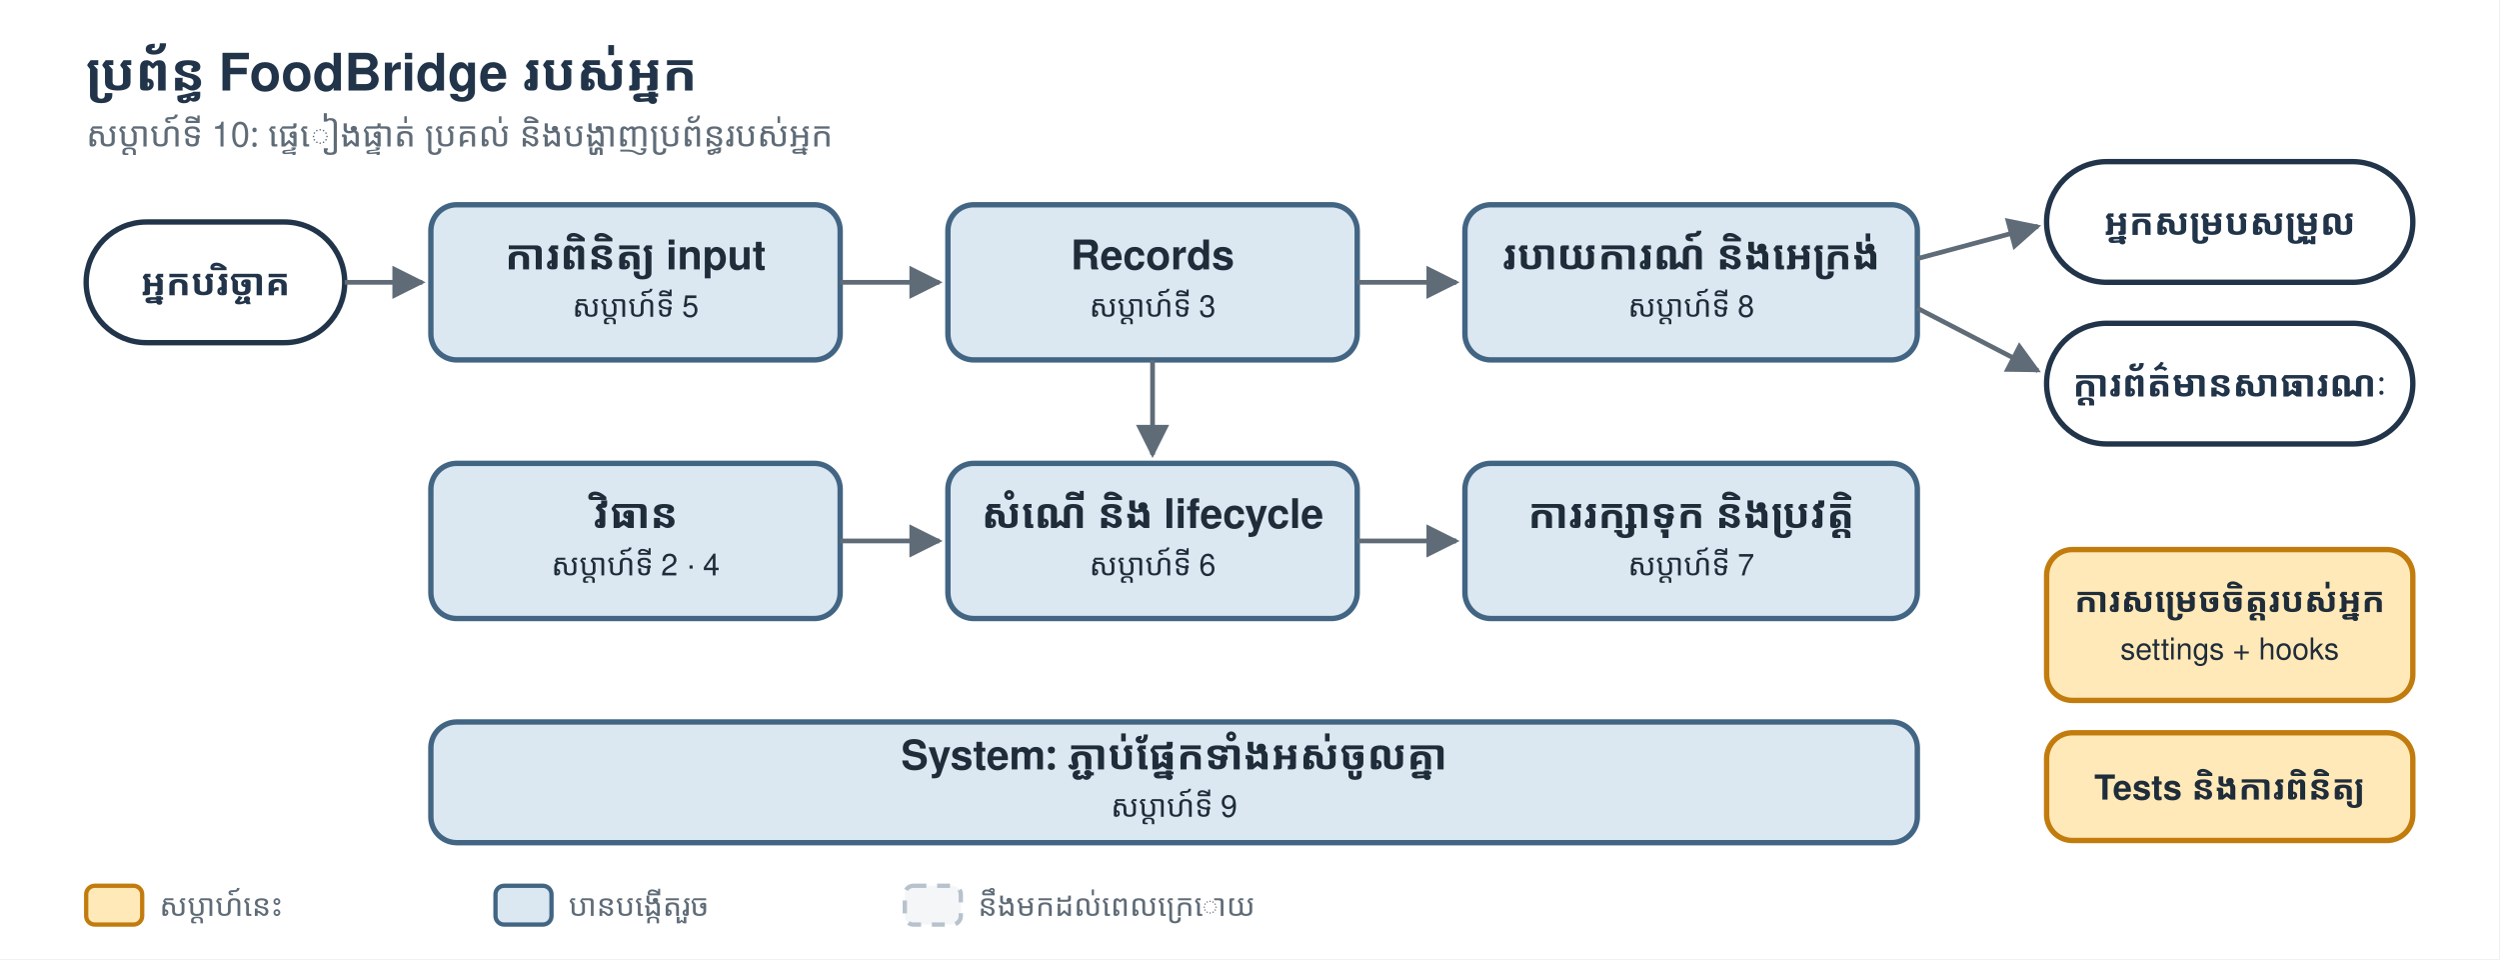
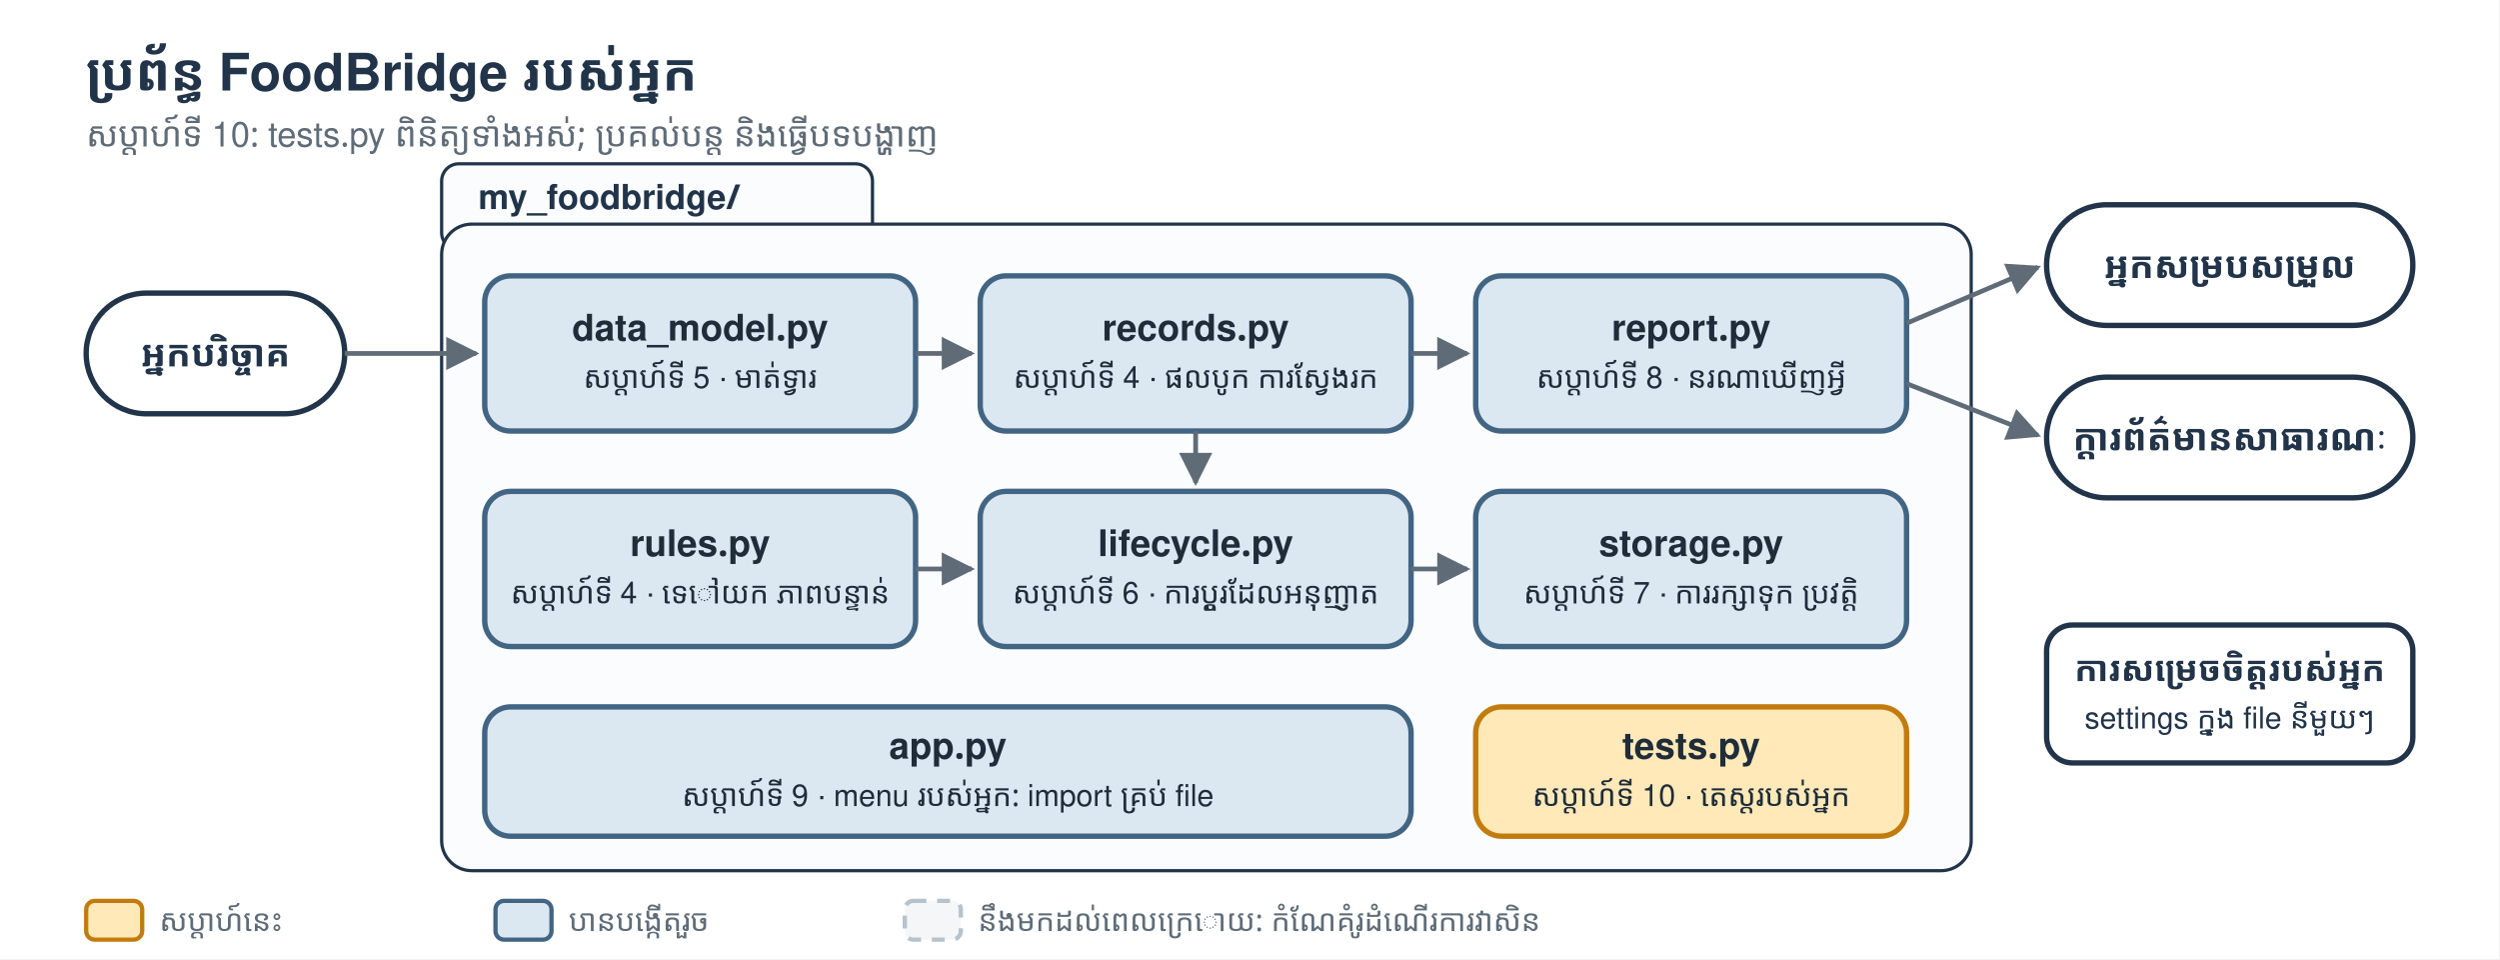
<svg xmlns="http://www.w3.org/2000/svg" width="1160" height="445" viewBox="0 0 1160 445" role="img" font-family="system-ui, -apple-system, 'Segoe UI', 'Noto Sans Khmer', 'Khmer Sangam MN', 'Khmer UI', 'Khmer OS Battambang', Helvetica, Arial, sans-serif">
  <rect width="1160" height="445" fill="#ffffff" />
  <defs>
    <marker id="arrow" viewBox="0 0 10 10" refX="9" refY="5" markerWidth="7" markerHeight="7" orient="auto-start-reverse">
      <path d="M0,0 L10,5 L0,10 z" fill="#5f6c78" />
    </marker>
  </defs>
  <text x="40" y="42" font-size="24" font-weight="700" fill="#213449" text-anchor="start">ប្រព័ន្ធ FoodBridge របស់អ្នក</text>
-   <text x="40" y="68" font-size="16" font-weight="400" fill="#5f6c78" text-anchor="start">សប្ដាហ៍ទី 10: ផ្ទៀងផ្ទាត់ ប្រគល់ និងបង្ហាញប្រព័ន្ធរបស់អ្នក</text>
-   <rect x="200" y="95" width="190" height="72" rx="12" fill="#dbe7f1" stroke="#426583" stroke-width="2.5" />
-   <text x="295.0" y="125.0" text-anchor="middle" font-size="19" font-weight="700" fill="#1f2d3a">ការពិនិត្យ input</text>
-   <text x="295.0" y="147.0" text-anchor="middle" font-size="14" fill="#1f2d3a">សប្ដាហ៍ទី 5</text>
-   <rect x="440" y="95" width="190" height="72" rx="12" fill="#dbe7f1" stroke="#426583" stroke-width="2.5" />
-   <text x="535.0" y="125.0" text-anchor="middle" font-size="19" font-weight="700" fill="#1f2d3a">Records</text>
-   <text x="535.0" y="147.0" text-anchor="middle" font-size="14" fill="#1f2d3a">សប្ដាហ៍ទី 3</text>
-   <rect x="680" y="95" width="210" height="72" rx="12" fill="#dbe7f1" stroke="#426583" stroke-width="2.5" />
-   <text x="785.0" y="125.0" text-anchor="middle" font-size="19" font-weight="700" fill="#1f2d3a">របាយការណ៍ និងអេក្រង់</text>
-   <text x="785.0" y="147.0" text-anchor="middle" font-size="14" fill="#1f2d3a">សប្ដាហ៍ទី 8</text>
-   <rect x="200" y="215" width="190" height="72" rx="12" fill="#dbe7f1" stroke="#426583" stroke-width="2.5" />
-   <text x="295.0" y="245.0" text-anchor="middle" font-size="19" font-weight="700" fill="#1f2d3a">វិធាន</text>
-   <text x="295.0" y="267.0" text-anchor="middle" font-size="14" fill="#1f2d3a">សប្ដាហ៍ទី 2 · 4</text>
-   <rect x="440" y="215" width="190" height="72" rx="12" fill="#dbe7f1" stroke="#426583" stroke-width="2.5" />
-   <text x="535.0" y="245.0" text-anchor="middle" font-size="19" font-weight="700" fill="#1f2d3a">សំណើ និង lifecycle</text>
-   <text x="535.0" y="267.0" text-anchor="middle" font-size="14" fill="#1f2d3a">សប្ដាហ៍ទី 6</text>
-   <rect x="680" y="215" width="210" height="72" rx="12" fill="#dbe7f1" stroke="#426583" stroke-width="2.5" />
-   <text x="785.0" y="245.0" text-anchor="middle" font-size="19" font-weight="700" fill="#1f2d3a">ការរក្សាទុក និងប្រវត្តិ</text>
-   <text x="785.0" y="267.0" text-anchor="middle" font-size="14" fill="#1f2d3a">សប្ដាហ៍ទី 7</text>
-   <rect x="200" y="335" width="690" height="56" rx="12" fill="#dbe7f1" stroke="#426583" stroke-width="2.5" />
-   <text x="545.0" y="357.0" text-anchor="middle" font-size="19" font-weight="700" fill="#1f2d3a">System: ភ្ជាប់ផ្នែកទាំងអស់ចូលគ្នា</text>
-   <text x="545.0" y="379.0" text-anchor="middle" font-size="14" fill="#1f2d3a">សប្ដាហ៍ទី 9</text>
-   <rect x="40" y="103" width="120" height="56" rx="28" fill="#ffffff" stroke="#213449" stroke-width="2.5" />
-   <text x="100.0" y="137.0" text-anchor="middle" font-size="17" font-weight="700" fill="#213449">អ្នកបរិច្ចាគ</text>
-   <rect x="950" y="75" width="170" height="56" rx="28" fill="#ffffff" stroke="#213449" stroke-width="2.5" />
-   <text x="1035.0" y="109.0" text-anchor="middle" font-size="17" font-weight="700" fill="#213449">អ្នកសម្របសម្រួល</text>
-   <rect x="950" y="150" width="170" height="56" rx="28" fill="#ffffff" stroke="#213449" stroke-width="2.5" />
-   <text x="1035.0" y="184.0" text-anchor="middle" font-size="17" font-weight="700" fill="#213449">ក្ដារព័ត៌មានសាធារណៈ</text>
-   <line x1="160" y1="131" x2="196" y2="131" stroke="#5f6c78" stroke-width="2.2" marker-end="url(#arrow)" />
-   <line x1="390" y1="131" x2="436" y2="131" stroke="#5f6c78" stroke-width="2.2" marker-end="url(#arrow)" />
-   <line x1="630" y1="131" x2="676" y2="131" stroke="#5f6c78" stroke-width="2.2" marker-end="url(#arrow)" />
-   <line x1="890" y1="120" x2="946" y2="105" stroke="#5f6c78" stroke-width="2.2" marker-end="url(#arrow)" />
-   <line x1="890" y1="143" x2="946" y2="172" stroke="#5f6c78" stroke-width="2.2" marker-end="url(#arrow)" />
-   <line x1="535" y1="167" x2="535" y2="211" stroke="#5f6c78" stroke-width="2.2" marker-end="url(#arrow)" />
-   <line x1="390" y1="251" x2="436" y2="251" stroke="#5f6c78" stroke-width="2.2" marker-end="url(#arrow)" />
-   <line x1="630" y1="251" x2="676" y2="251" stroke="#5f6c78" stroke-width="2.2" marker-end="url(#arrow)" />
-   <rect x="950" y="255" width="170" height="70" rx="12" fill="#ffe9b8" stroke="#c27c0e" stroke-width="2.5" />
-   <text x="1035.0" y="284.0" text-anchor="middle" font-size="16" font-weight="700" fill="#1f2d3a">ការសម្រេចចិត្តរបស់អ្នក</text>
-   <text x="1035.0" y="306.0" text-anchor="middle" font-size="14" fill="#1f2d3a">settings + hooks</text>
-   <rect x="950" y="340" width="170" height="50" rx="12" fill="#ffe9b8" stroke="#c27c0e" stroke-width="2.5" />
-   <text x="1035.0" y="371.0" text-anchor="middle" font-size="16" font-weight="700" fill="#1f2d3a">Tests និងការពិនិត្យ</text>
-   <rect x="40" y="411" width="26" height="18" rx="4" fill="#ffe9b8" stroke="#c27c0e" stroke-width="2" />
-   <text x="74" y="425" font-size="14" font-weight="400" fill="#5f6c78" text-anchor="start">សប្ដាហ៍នេះ</text>
-   <rect x="230" y="411" width="26" height="18" rx="4" fill="#dbe7f1" stroke="#426583" stroke-width="2" />
-   <text x="264" y="425" font-size="14" font-weight="400" fill="#5f6c78" text-anchor="start">បានបង្កើតរួច</text>
-   <rect x="420" y="411" width="26" height="18" rx="4" fill="#f4f6f8" stroke="#b7c2cc" stroke-width="2" stroke-dasharray="6 5" />
-   <text x="454" y="425" font-size="14" font-weight="400" fill="#5f6c78" text-anchor="start">នឹងមកដល់ពេលក្រោយ</text>
+   <text x="40" y="68" font-size="16" font-weight="400" fill="#5f6c78" text-anchor="start">សប្ដាហ៍ទី 10: tests.py ពិនិត្យទាំងអស់; ប្រគល់បន្ត និងធ្វើបទបង្ហាញ</text>
+   <rect x="205" y="76" width="200" height="40" rx="8" fill="#fbfcfd" stroke="#213449" stroke-width="1.5" />
+   <text x="222" y="97" font-size="16" font-weight="700" fill="#213449" text-anchor="start">my_foodbridge/</text>
+   <rect x="205" y="104" width="710" height="300" rx="14" fill="#fbfcfd" stroke="#213449" stroke-width="1.5" />
+   <rect x="225" y="128" width="200" height="72" rx="12" fill="#dbe7f1" stroke="#426583" stroke-width="2.5" />
+   <text x="325.0" y="158.0" text-anchor="middle" font-size="17" font-weight="700" fill="#1f2d3a">data_model.py</text>
+   <text x="325.0" y="180.0" text-anchor="middle" font-size="14" fill="#1f2d3a">សប្ដាហ៍ទី 5 · មាត់ទ្វារ</text>
+   <rect x="455" y="128" width="200" height="72" rx="12" fill="#dbe7f1" stroke="#426583" stroke-width="2.5" />
+   <text x="555.0" y="158.0" text-anchor="middle" font-size="17" font-weight="700" fill="#1f2d3a">records.py</text>
+   <text x="555.0" y="180.0" text-anchor="middle" font-size="14" fill="#1f2d3a">សប្ដាហ៍ទី 4 · ផលបូក ការស្វែងរក</text>
+   <rect x="685" y="128" width="200" height="72" rx="12" fill="#dbe7f1" stroke="#426583" stroke-width="2.5" />
+   <text x="785.0" y="158.0" text-anchor="middle" font-size="17" font-weight="700" fill="#1f2d3a">report.py</text>
+   <text x="785.0" y="180.0" text-anchor="middle" font-size="14" fill="#1f2d3a">សប្ដាហ៍ទី 8 · នរណាឃើញអ្វី</text>
+   <rect x="225" y="228" width="200" height="72" rx="12" fill="#dbe7f1" stroke="#426583" stroke-width="2.5" />
+   <text x="325.0" y="258.0" text-anchor="middle" font-size="17" font-weight="700" fill="#1f2d3a">rules.py</text>
+   <text x="325.0" y="280.0" text-anchor="middle" font-size="14" fill="#1f2d3a">សប្ដាហ៍ទី 4 · ទៅយក ភាពបន្ទាន់</text>
+   <rect x="455" y="228" width="200" height="72" rx="12" fill="#dbe7f1" stroke="#426583" stroke-width="2.5" />
+   <text x="555.0" y="258.0" text-anchor="middle" font-size="17" font-weight="700" fill="#1f2d3a">lifecycle.py</text>
+   <text x="555.0" y="280.0" text-anchor="middle" font-size="14" fill="#1f2d3a">សប្ដាហ៍ទី 6 · ការប្ដូរដែលអនុញ្ញាត</text>
+   <rect x="685" y="228" width="200" height="72" rx="12" fill="#dbe7f1" stroke="#426583" stroke-width="2.5" />
+   <text x="785.0" y="258.0" text-anchor="middle" font-size="17" font-weight="700" fill="#1f2d3a">storage.py</text>
+   <text x="785.0" y="280.0" text-anchor="middle" font-size="14" fill="#1f2d3a">សប្ដាហ៍ទី 7 · ការរក្សាទុក ប្រវត្តិ</text>
+   <rect x="225" y="328" width="430" height="60" rx="12" fill="#dbe7f1" stroke="#426583" stroke-width="2.5" />
+   <text x="440.0" y="352.0" text-anchor="middle" font-size="17" font-weight="700" fill="#1f2d3a">app.py</text>
+   <text x="440.0" y="374.0" text-anchor="middle" font-size="14" fill="#1f2d3a">សប្ដាហ៍ទី 9 · menu របស់អ្នក: import គ្រប់ file</text>
+   <rect x="685" y="328" width="200" height="60" rx="12" fill="#ffe9b8" stroke="#c27c0e" stroke-width="2.5" />
+   <text x="785.0" y="352.0" text-anchor="middle" font-size="17" font-weight="700" fill="#1f2d3a">tests.py</text>
+   <text x="785.0" y="374.0" text-anchor="middle" font-size="14" fill="#1f2d3a">សប្ដាហ៍ទី 10 · តេស្តរបស់អ្នក</text>
+   <rect x="40" y="136" width="120" height="56" rx="28" fill="#ffffff" stroke="#213449" stroke-width="2.5" />
+   <text x="100.0" y="170.0" text-anchor="middle" font-size="17" font-weight="700" fill="#213449">អ្នកបរិច្ចាគ</text>
+   <rect x="950" y="95" width="170" height="56" rx="28" fill="#ffffff" stroke="#213449" stroke-width="2.5" />
+   <text x="1035.0" y="129.0" text-anchor="middle" font-size="17" font-weight="700" fill="#213449">អ្នកសម្របសម្រួល</text>
+   <rect x="950" y="175" width="170" height="56" rx="28" fill="#ffffff" stroke="#213449" stroke-width="2.5" />
+   <text x="1035.0" y="209.0" text-anchor="middle" font-size="17" font-weight="700" fill="#213449">ក្ដារព័ត៌មានសាធារណៈ</text>
+   <line x1="160" y1="164" x2="221" y2="164" stroke="#5f6c78" stroke-width="2.2" marker-end="url(#arrow)" />
+   <line x1="425" y1="164" x2="451" y2="164" stroke="#5f6c78" stroke-width="2.2" marker-end="url(#arrow)" />
+   <line x1="655" y1="164" x2="681" y2="164" stroke="#5f6c78" stroke-width="2.2" marker-end="url(#arrow)" />
+   <line x1="885" y1="150" x2="946" y2="124" stroke="#5f6c78" stroke-width="2.2" marker-end="url(#arrow)" />
+   <line x1="885" y1="178" x2="946" y2="202" stroke="#5f6c78" stroke-width="2.2" marker-end="url(#arrow)" />
+   <line x1="555" y1="200" x2="555" y2="224" stroke="#5f6c78" stroke-width="2.2" marker-end="url(#arrow)" />
+   <line x1="425" y1="264" x2="451" y2="264" stroke="#5f6c78" stroke-width="2.2" marker-end="url(#arrow)" />
+   <line x1="655" y1="264" x2="681" y2="264" stroke="#5f6c78" stroke-width="2.2" marker-end="url(#arrow)" />
+   <rect x="950" y="290" width="170" height="64" rx="12" fill="#ffffff" stroke="#213449" stroke-width="2.5" />
+   <text x="1035.0" y="316.0" text-anchor="middle" font-size="16" font-weight="700" fill="#213449">ការសម្រេចចិត្តរបស់អ្នក</text>
+   <text x="1035.0" y="338.0" text-anchor="middle" font-size="14" fill="#213449">settings ក្នុង file នីមួយៗ</text>
+   <rect x="40" y="418" width="26" height="18" rx="4" fill="#ffe9b8" stroke="#c27c0e" stroke-width="2" />
+   <text x="74" y="432" font-size="14" font-weight="400" fill="#5f6c78" text-anchor="start">សប្ដាហ៍នេះ</text>
+   <rect x="230" y="418" width="26" height="18" rx="4" fill="#dbe7f1" stroke="#426583" stroke-width="2" />
+   <text x="264" y="432" font-size="14" font-weight="400" fill="#5f6c78" text-anchor="start">បានបង្កើតរួច</text>
+   <rect x="420" y="418" width="26" height="18" rx="4" fill="#f4f6f8" stroke="#b7c2cc" stroke-width="2" stroke-dasharray="6 5" />
+   <text x="454" y="432" font-size="14" font-weight="400" fill="#5f6c78" text-anchor="start">នឹងមកដល់ពេលក្រោយ: កំណែគំរូដំណើរការវាសិន</text>
</svg>
